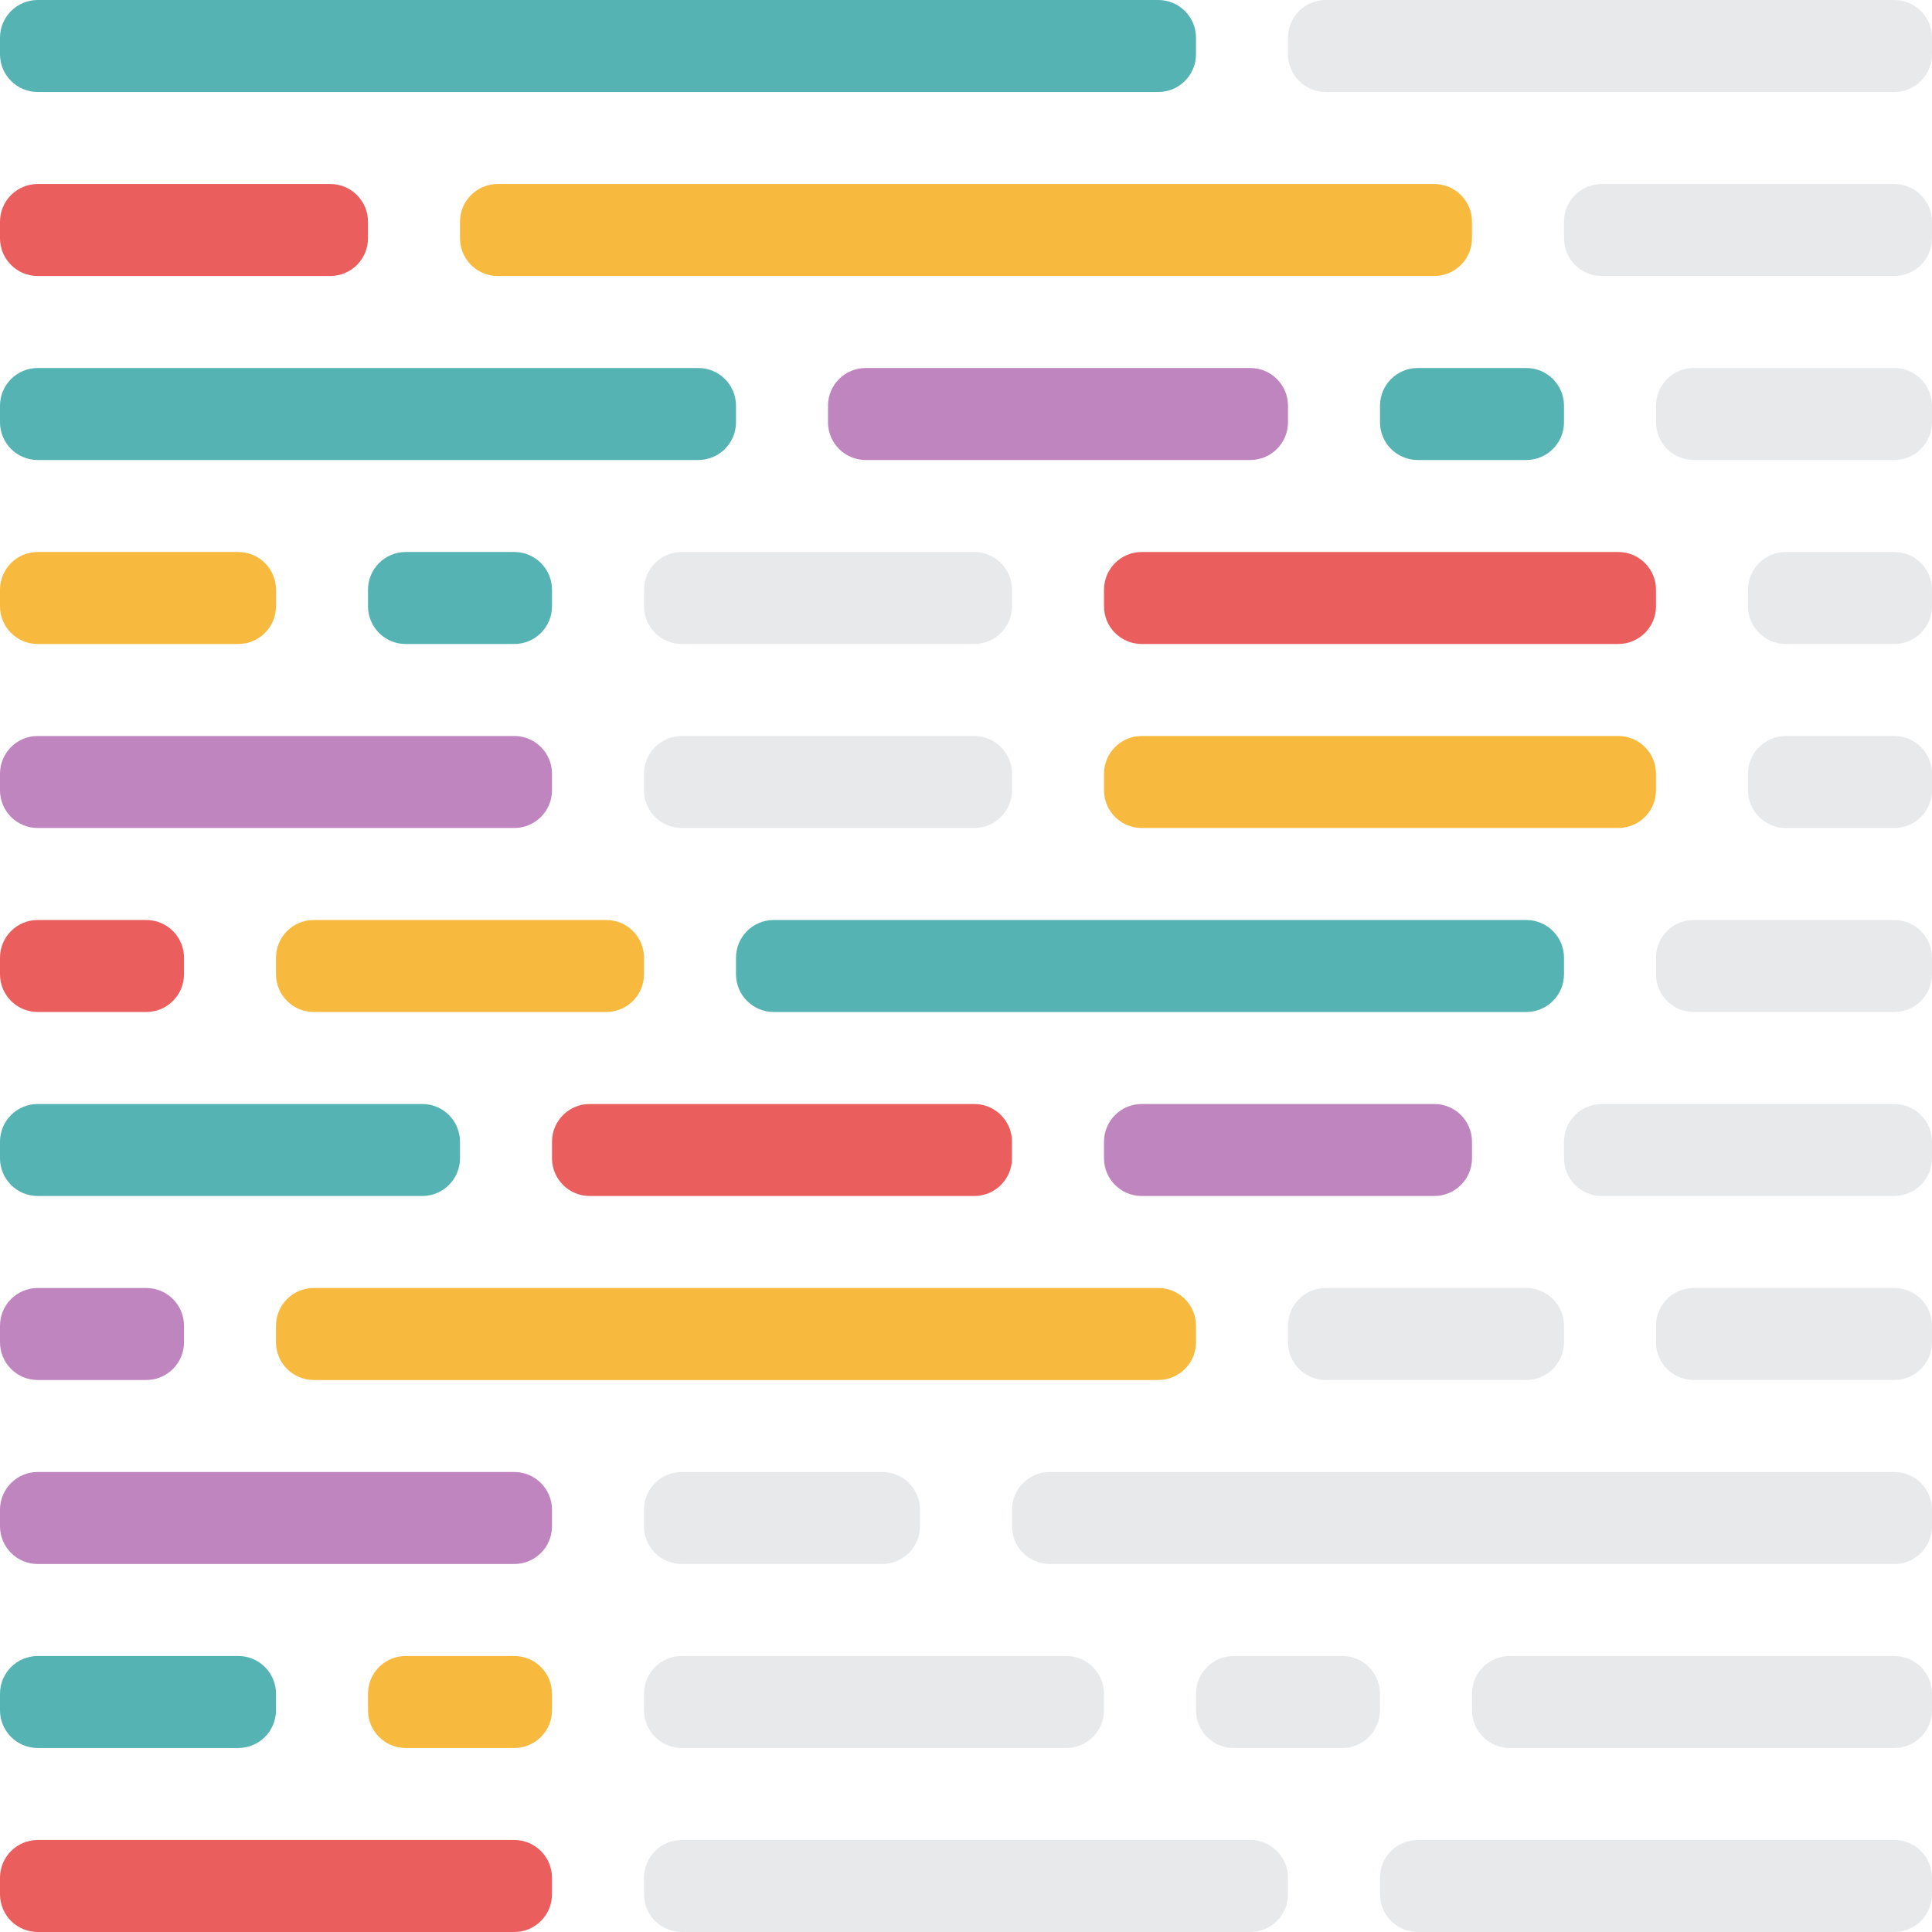
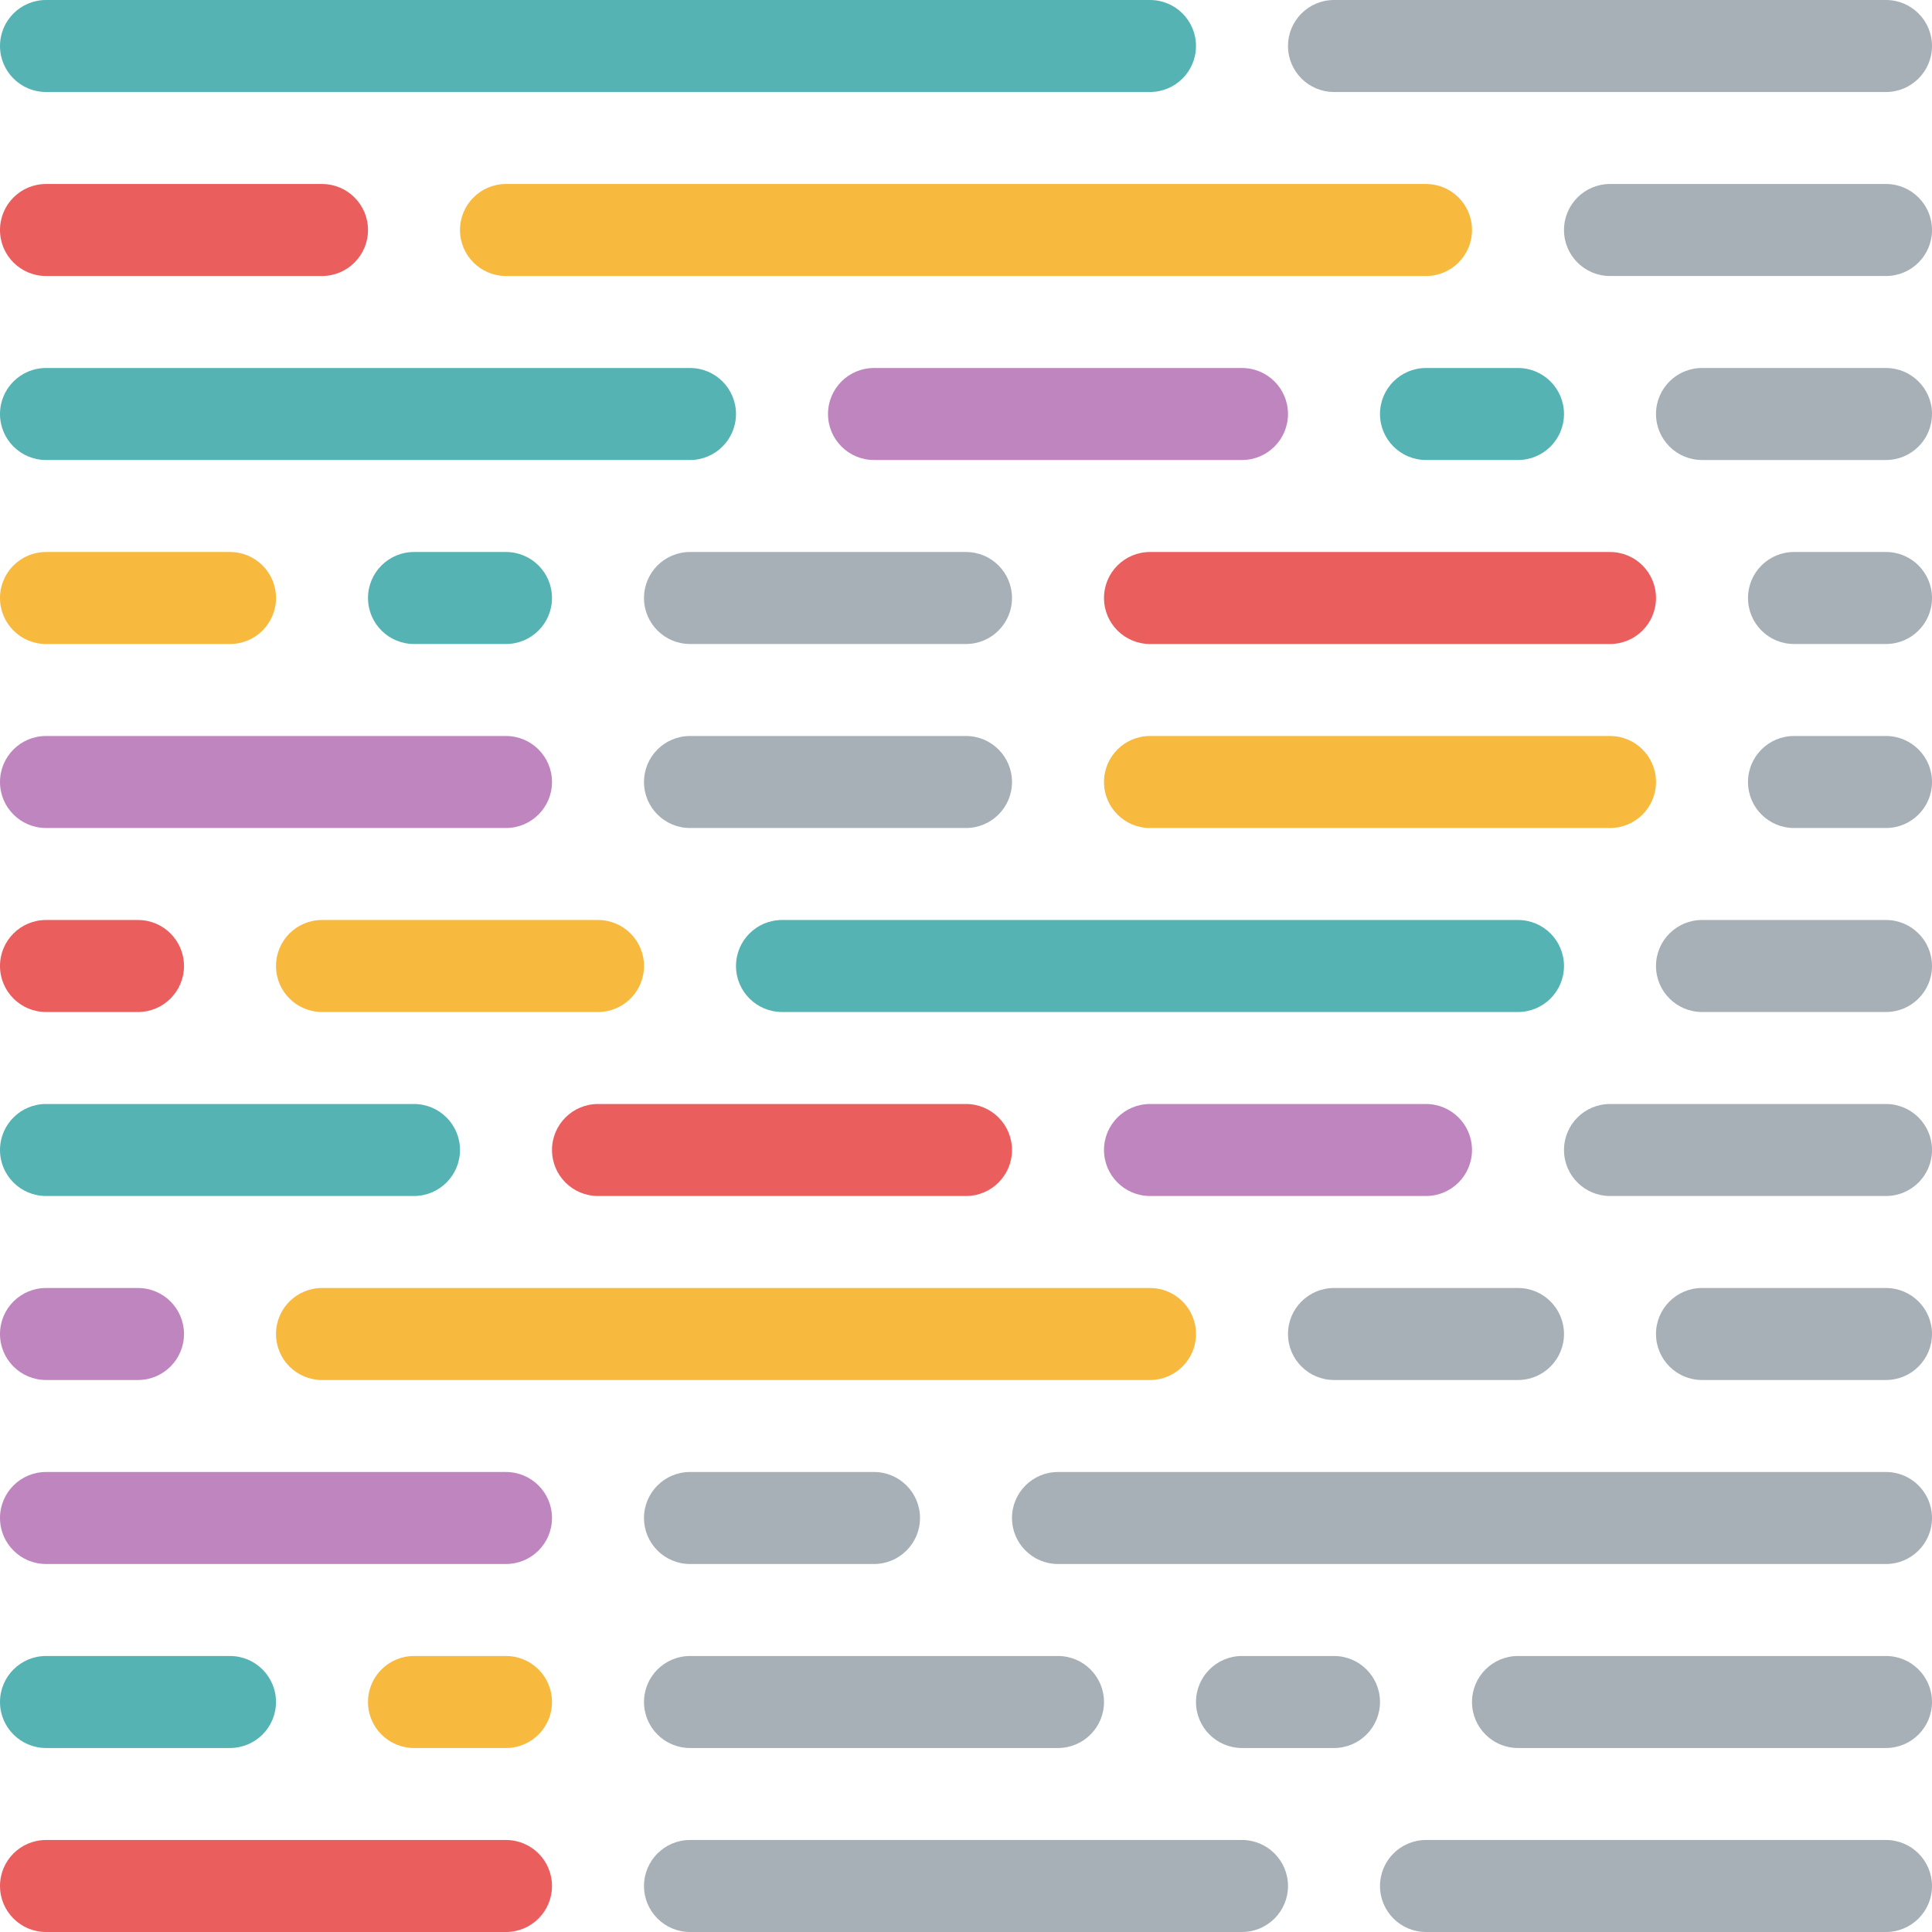
- <svg xmlns="http://www.w3.org/2000/svg" width="256" height="256" viewBox="0 0 256 256">
-   <rect width="24.381" height="12.19" x="182.857" y="48.762" fill="#56b3b4" rx="5" />
-   <rect width="73.143" height="12.19" y="243.81" fill="#ea5e5e" rx="5" />
-   <rect width="48.762" height="12.19" x="146.286" y="146.286" fill="#bf85bf" rx="5" />
-   <rect width="60.952" height="12.19" x="73.143" y="146.286" fill="#ea5e5e" rx="5" />
-   <rect width="60.952" height="12.19" y="146.286" fill="#56b3b4" rx="5" />
-   <rect width="73.143" height="12.19" y="195.048" fill="#bf85bf" rx="5" />
-   <rect width="73.143" height="12.19" y="97.524" fill="#bf85bf" rx="5" />
-   <rect width="134.095" height="12.19" x="60.952" y="24.381" fill="#f7ba3e" rx="5" />
-   <rect width="48.762" height="12.19" y="24.381" fill="#ea5e5e" rx="5" />
-   <rect width="24.381" height="12.19" x="48.762" y="219.429" fill="#f7ba3e" rx="5" />
-   <rect width="24.381" height="12.19" x="48.762" y="73.143" fill="#56b3b4" rx="5" />
-   <rect width="36.571" height="12.19" y="219.429" fill="#56b3b4" rx="5" />
-   <rect width="36.571" height="12.19" y="73.143" fill="#f7ba3e" rx="5" />
-   <rect width="24.381" height="12.19" x="158.476" y="219.429" fill="#d0d4d8" opacity=".5" rx="5" />
-   <rect width="60.952" height="12.19" x="85.333" y="219.429" fill="#d0d4d8" opacity=".5" rx="5" />
-   <rect width="60.952" height="12.19" x="195.048" y="219.429" fill="#d0d4d8" opacity=".5" rx="5" />
-   <rect width="109.714" height="12.19" x="97.524" y="121.905" fill="#56b3b4" rx="5" />
-   <rect width="48.762" height="12.19" x="36.571" y="121.905" fill="#f7ba3e" rx="5" />
-   <rect width="24.381" height="12.19" y="121.905" fill="#ea5e5e" rx="5" />
-   <rect width="60.952" height="12.19" x="109.714" y="48.762" fill="#bf85bf" rx="5" />
-   <rect width="97.524" height="12.19" y="48.762" fill="#56b3b4" rx="5" />
-   <rect width="121.905" height="12.19" x="36.571" y="170.667" fill="#f7ba3e" rx="5" />
-   <rect width="24.381" height="12.19" y="170.667" fill="#bf85bf" rx="5" />
-   <rect width="73.143" height="12.19" x="146.286" y="73.143" fill="#ea5e5e" rx="5" />
-   <rect width="73.143" height="12.19" x="146.286" y="97.524" fill="#f7ba3e" rx="5" />
-   <rect width="158.476" height="12.19" fill="#56b3b4" rx="5" />
-   <rect width="85.333" height="12.19" x="170.667" fill="#d0d4d8" opacity=".5" rx="5" />
-   <rect width="36.571" height="12.19" x="170.667" y="170.667" fill="#d0d4d8" opacity=".5" rx="5" />
-   <rect width="36.571" height="12.19" x="219.429" y="170.667" fill="#d0d4d8" opacity=".5" rx="5" />
-   <rect width="48.762" height="12.19" x="207.238" y="146.286" fill="#d0d4d8" opacity=".5" rx="5" />
-   <rect width="48.762" height="12.19" x="207.238" y="24.381" fill="#d0d4d8" opacity=".5" rx="5" />
-   <rect width="36.571" height="12.19" x="219.429" y="121.905" fill="#d0d4d8" opacity=".5" rx="5" />
-   <rect width="36.571" height="12.19" x="219.429" y="48.762" fill="#d0d4d8" opacity=".5" rx="5" />
-   <rect width="24.381" height="12.19" x="231.619" y="73.143" fill="#d0d4d8" opacity=".5" rx="5" />
-   <rect width="24.381" height="12.19" x="231.619" y="97.524" fill="#d0d4d8" opacity=".5" rx="5" />
-   <rect width="121.905" height="12.19" x="134.095" y="195.048" fill="#d0d4d8" opacity=".5" rx="5" />
-   <rect width="36.571" height="12.19" x="85.333" y="195.048" fill="#d0d4d8" opacity=".5" rx="5" />
-   <rect width="73.143" height="12.19" x="182.857" y="243.81" fill="#d0d4d8" opacity=".5" rx="5" />
-   <rect width="85.333" height="12.19" x="85.333" y="243.81" fill="#d0d4d8" opacity=".5" rx="5" />
-   <rect width="48.762" height="12.19" x="85.333" y="73.143" fill="#d0d4d8" opacity=".5" rx="5" />
-   <rect width="48.762" height="12.19" x="85.333" y="97.524" fill="#d0d4d8" opacity=".5" rx="5" />
+ <svg xmlns="http://www.w3.org/2000/svg" width="210px" height="210px" viewBox="0 0 210 210" version="1.1">
+   <g id="key" stroke="none" stroke-width="1" fill="none" fill-rule="evenodd">
+     <g id="prettier-icon-dark">
+       <g id="Icon-(Dark)">
+         <g id="line-11" transform="translate(0, 200)">
+           <rect id="line-11-dash-3" fill="#4D616E" opacity="0.5" x="150" y="0" width="60" height="10" rx="5" />
+           <rect id="line-11-dash-2" fill="#4D616E" opacity="0.5" x="70" y="0" width="70" height="10" rx="5" />
+           <rect id="line-11-dash-1" fill="#EA5E5E" x="0" y="0" width="60" height="10" rx="5" />
+         </g>
+         <g id="line-10" transform="translate(0, 180)">
+           <rect id="line-10-dash-5" fill="#4D616E" opacity="0.5" x="160" y="0" width="50" height="10" rx="5" />
+           <rect id="line-10-dash-4" fill="#4D616E" opacity="0.5" x="130" y="0" width="20" height="10" rx="5" />
+           <rect id="line-10-dash-3" fill="#4D616E" opacity="0.5" x="70" y="0" width="50" height="10" rx="5" />
+           <rect id="line-10-dash-2" fill="#F7B93E" x="40" y="0" width="20" height="10" rx="5" />
+           <rect id="line-10-dash-1" fill="#56B3B4" x="0" y="0" width="30" height="10" rx="5" />
+         </g>
+         <g id="line-9" transform="translate(0, 160)">
+           <rect id="line-9-dash-3" fill="#4D616E" opacity="0.5" x="110" y="0" width="100" height="10" rx="5" />
+           <rect id="line-9-dash-2" fill="#4D616E" opacity="0.5" x="70" y="0" width="30" height="10" rx="5" />
+           <rect id="line-9-dash-1" fill="#BF85BF" x="0" y="0" width="60" height="10" rx="5" />
+         </g>
+         <g id="line-8" transform="translate(0, 140)">
+           <rect id="line-8-dash-4" fill="#4D616E" opacity="0.5" x="180" y="0" width="30" height="10" rx="5" />
+           <rect id="line-8-dash-3" fill="#4D616E" opacity="0.5" x="140" y="0" width="30" height="10" rx="5" />
+           <rect id="line-8-dash-2" fill="#F7B93E" x="30" y="0" width="100" height="10" rx="5" />
+           <rect id="line-8-dash-1" fill="#BF85BF" x="0" y="0" width="20" height="10" rx="5" />
+         </g>
+         <g id="line-7" transform="translate(0, 120)">
+           <rect id="line-7-dash-4" fill="#4D616E" opacity="0.5" x="170" y="0" width="40" height="10" rx="5" />
+           <rect id="line-7-dash-3" fill="#BF85BF" x="120" y="0" width="40" height="10" rx="5" />
+           <rect id="line-7-dash-2" fill="#EA5E5E" x="60" y="0" width="50" height="10" rx="5" />
+           <rect id="line-7-dash-1" fill="#56B3B4" x="0" y="0" width="50" height="10" rx="5" />
+         </g>
+         <g id="line-6" transform="translate(0, 100)">
+           <rect id="line-6-dash-4" fill="#4D616E" opacity="0.5" x="180" y="0" width="30" height="10" rx="5" />
+           <rect id="line-6-dash-3" fill="#56B3B4" x="80" y="0" width="90" height="10" rx="5" />
+           <rect id="line-6-dash-2" fill="#F7B93E" x="30" y="0" width="40" height="10" rx="5" />
+           <rect id="line-6-dash-1" fill="#EA5E5E" x="0" y="0" width="20" height="10" rx="5" />
+         </g>
+         <g id="line-5" transform="translate(0, 80)">
+           <rect id="line-5-dash-4" fill="#4D616E" opacity="0.5" x="190" y="0" width="20" height="10" rx="5" />
+           <rect id="line-5-dash-3" fill="#F7B93E" x="120" y="0" width="60" height="10" rx="5" />
+           <rect id="line-5-dash-2" fill="#4D616E" opacity="0.5" x="70" y="0" width="40" height="10" rx="5" />
+           <rect id="line-5-dash-1" fill="#BF85BF" x="0" y="0" width="60" height="10" rx="5" />
+         </g>
+         <g id="line-4" transform="translate(0, 60)">
+           <rect id="line-4-dash-5" fill="#4D616E" opacity="0.5" x="190" y="0" width="20" height="10" rx="5" />
+           <rect id="line-4-dash-4" fill="#EA5E5E" x="120" y="0" width="60" height="10" rx="5" />
+           <rect id="line-4-dash-3" fill="#4D616E" opacity="0.5" x="70" y="0" width="40" height="10" rx="5" />
+           <rect id="line-4-dash-2" fill="#56B3B4" x="40" y="0" width="20" height="10" rx="5" />
+           <rect id="line-4-dash-1" fill="#F7B93E" x="0" y="0" width="30" height="10" rx="5" />
+         </g>
+         <g id="line-3" transform="translate(0, 40)">
+           <rect id="line-3-dash-4" fill="#4D616E" opacity="0.5" x="180" y="0" width="30" height="10" rx="5" />
+           <rect id="line-3-dash-3" fill="#56B3B4" x="150" y="0" width="20" height="10" rx="5" />
+           <rect id="line-3-dash-2" fill="#BF85BF" x="90" y="0" width="50" height="10" rx="5" />
+           <rect id="line-3-dash-1" fill="#56B3B4" x="0" y="0" width="80" height="10" rx="5" />
+         </g>
+         <g id="line-2" transform="translate(0, 20)">
+           <rect id="line-2-dash-3" fill="#4D616E" opacity="0.5" x="170" y="0" width="40" height="10" rx="5" />
+           <rect id="line-2-dash-2" fill="#F7B93E" x="50" y="0" width="110" height="10" rx="5" />
+           <rect id="line-2-dash-1" fill="#EA5E5E" x="0" y="0" width="40" height="10" rx="5" />
+         </g>
+         <g id="line-1">
+           <rect id="line-1-dash-2" fill="#4D616E" opacity="0.5" x="140" y="0" width="70" height="10" rx="5" />
+           <rect id="line-1-dash-1" fill="#56B3B4" x="0" y="0" width="130" height="10" rx="5" />
+         </g>
+       </g>
+     </g>
+   </g>
</svg>
